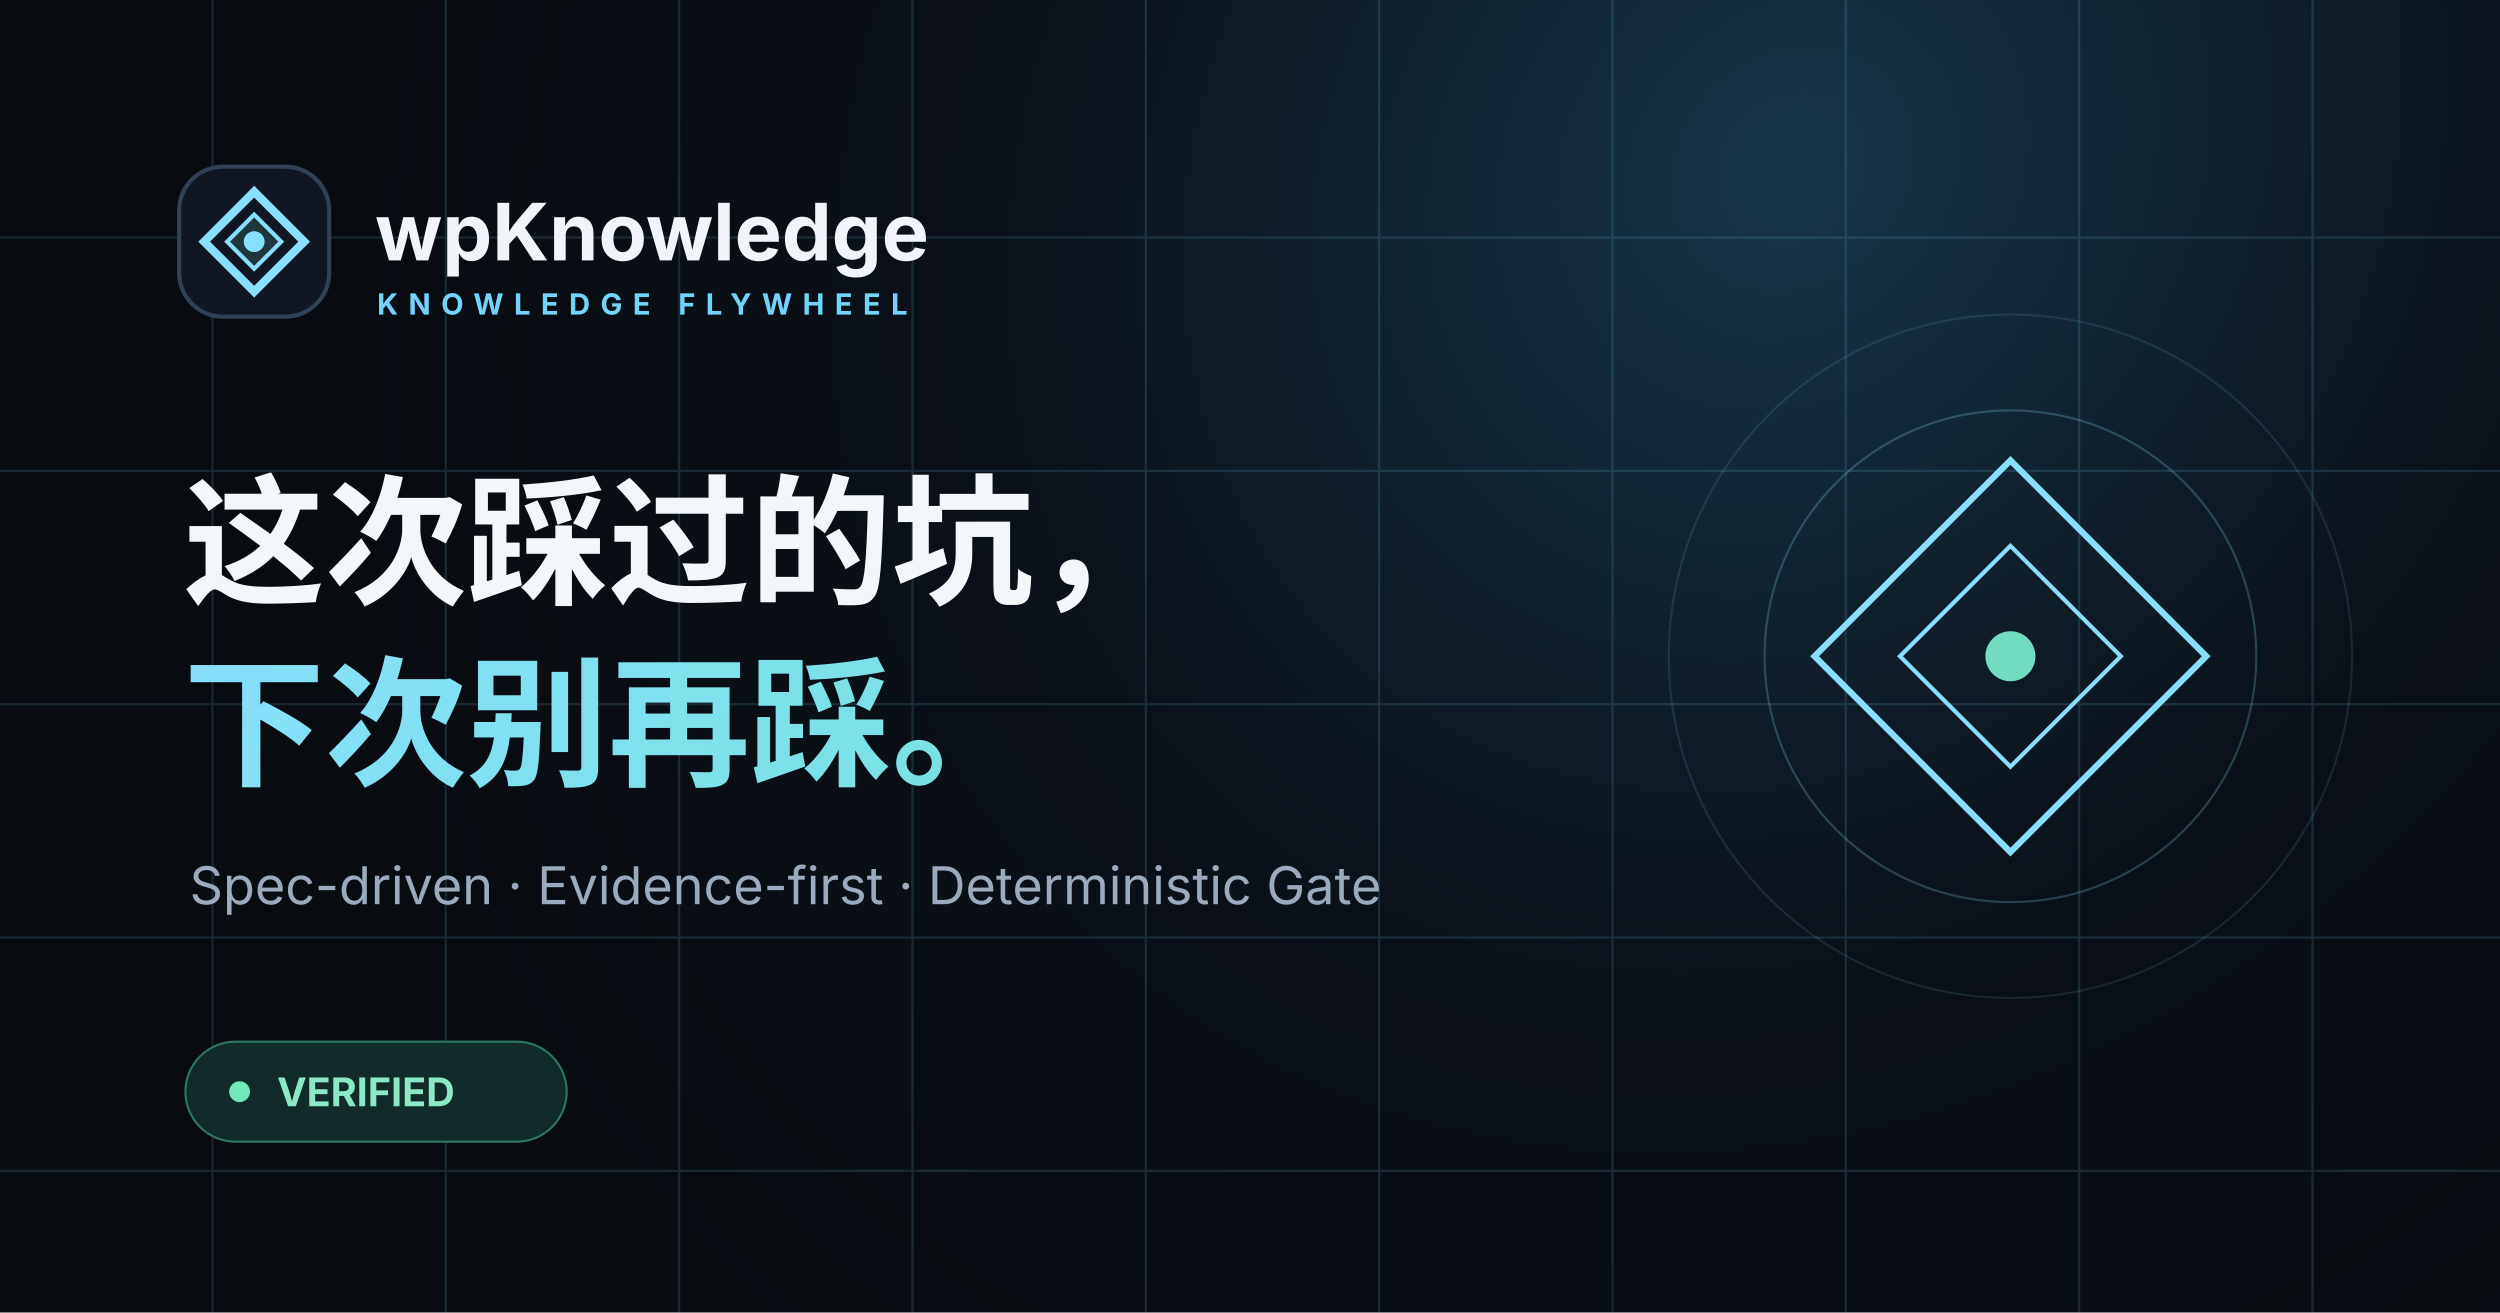
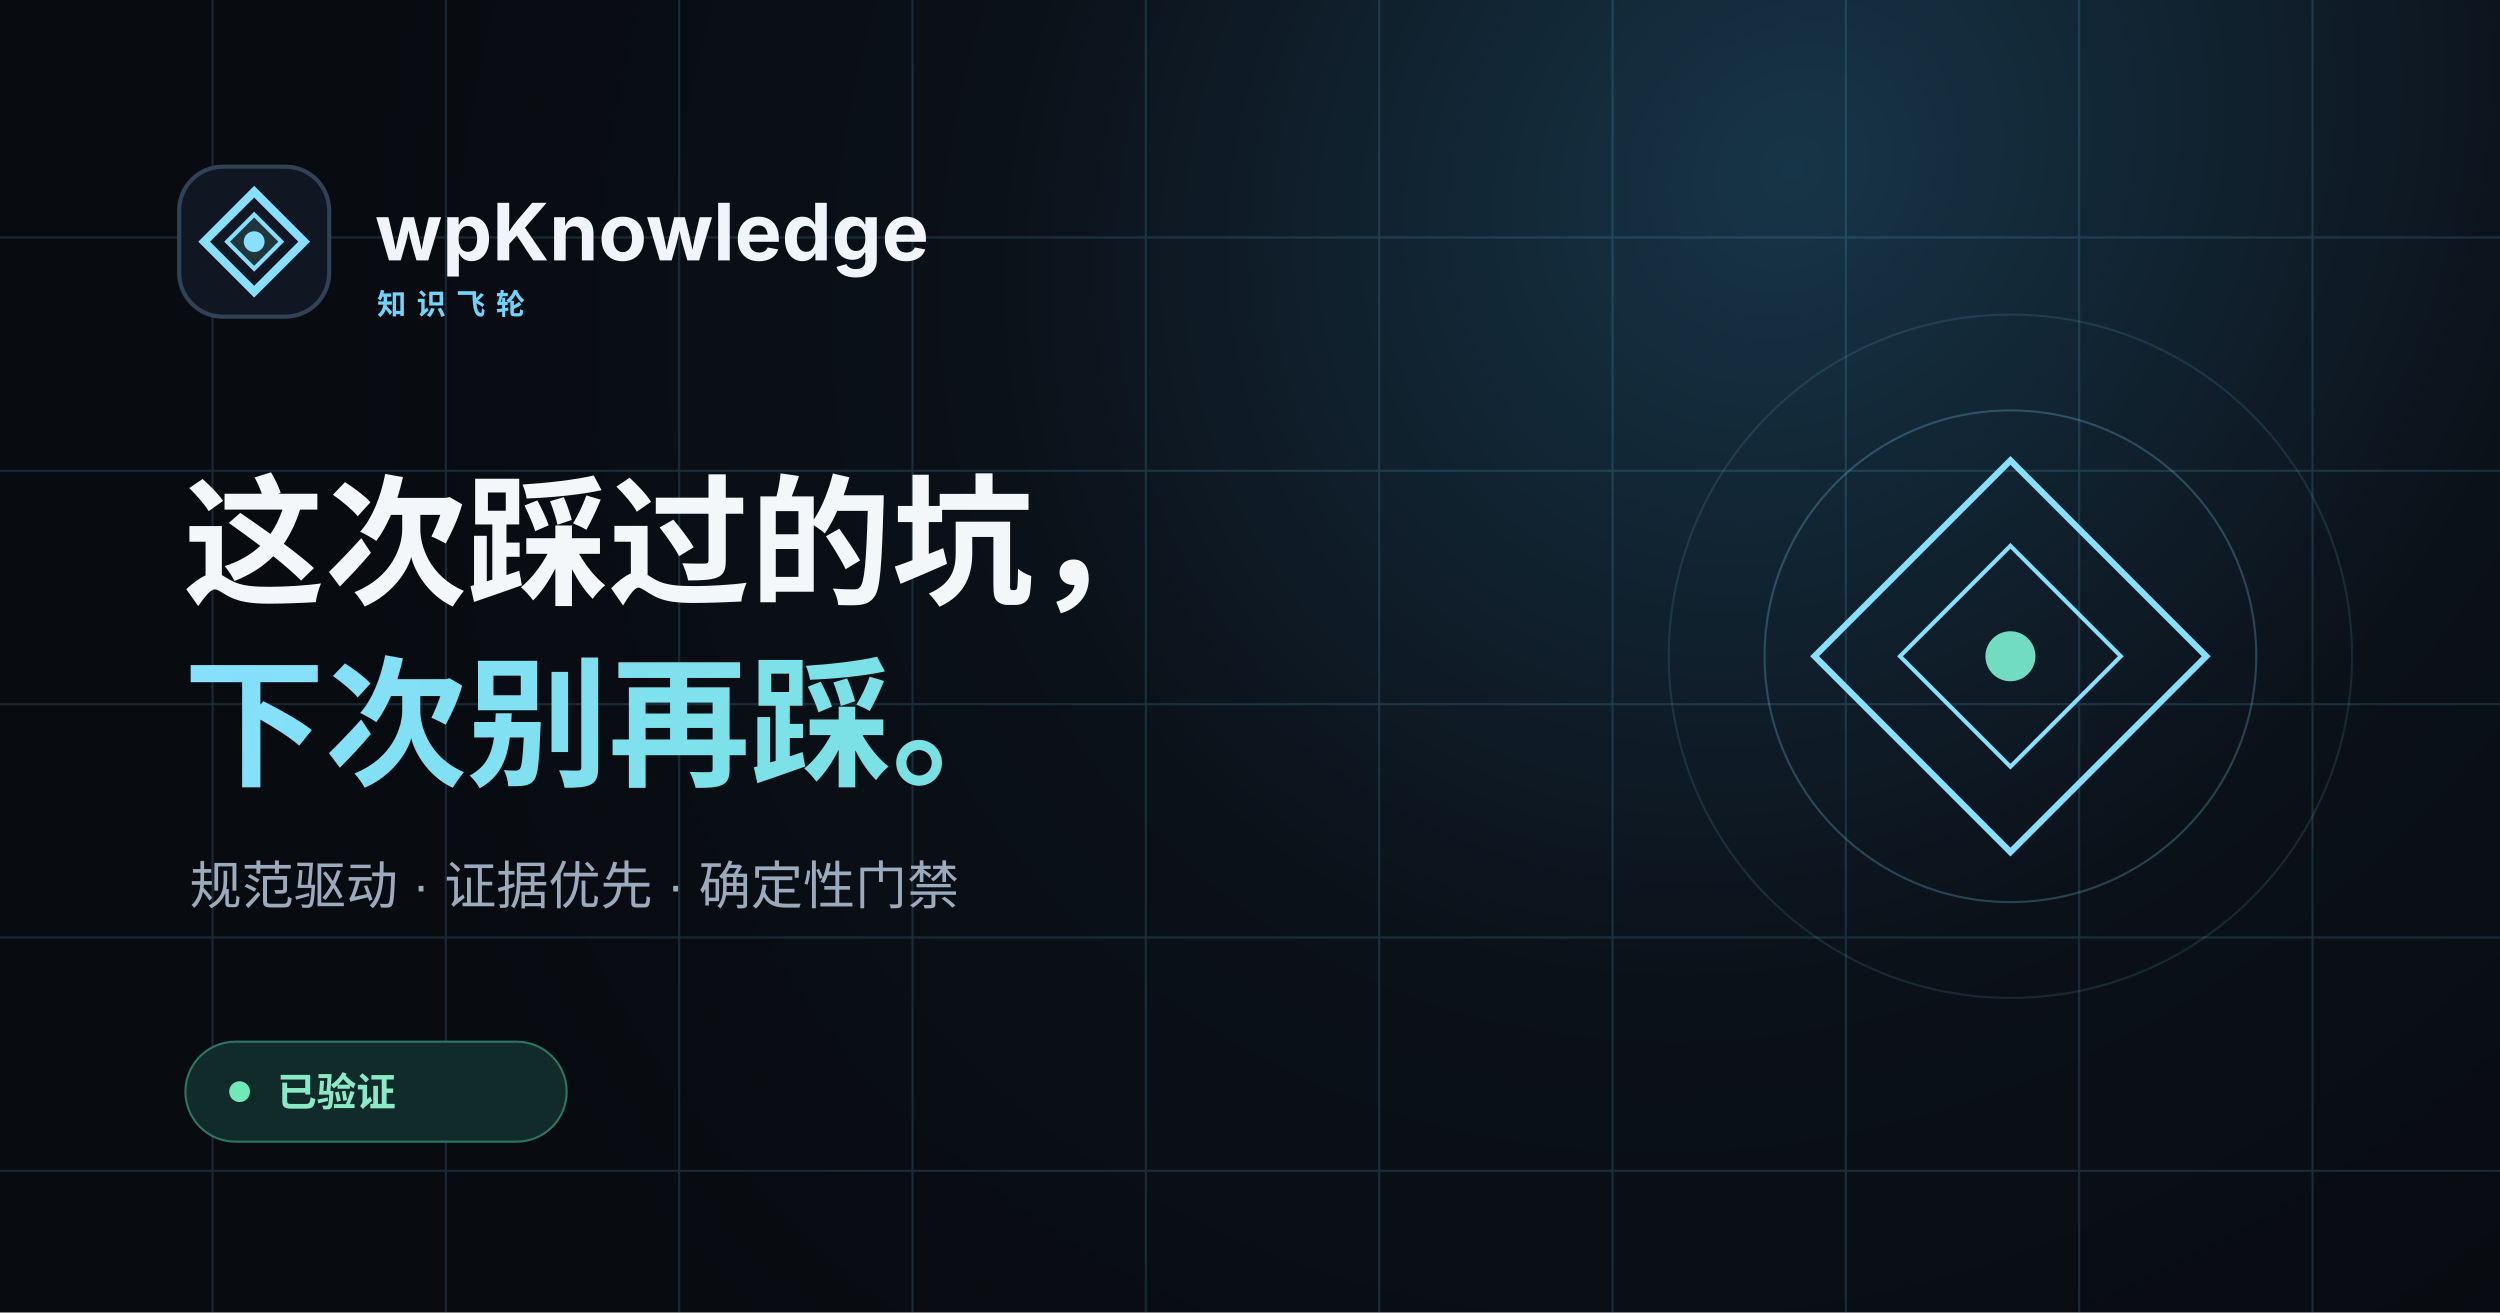
<svg xmlns="http://www.w3.org/2000/svg" width="1200" height="630" viewBox="0 0 1200 630" role="img" aria-labelledby="title desc">
  <defs>
    <radialGradient id="bg" cx="0" cy="0" r="1" gradientTransform="translate(864 80) rotate(132) scale(760 650)" gradientUnits="userSpaceOnUse">
      <stop stop-color="#173548" />
      <stop offset=".55" stop-color="#0B1119" />
      <stop offset="1" stop-color="#080B10" />
    </radialGradient>
    <linearGradient id="accent" x1="163" y1="100" x2="995" y2="550" gradientUnits="userSpaceOnUse">
      <stop stop-color="#88DFFF" />
      <stop offset="1" stop-color="#65E5B9" />
    </linearGradient>
  </defs>
  <rect width="1200" height="630" fill="url(#bg)" />
  <g opacity=".16" stroke="#6FCFF5">
    <path d="M0 114h1200M0 226h1200M0 338h1200M0 450h1200M0 562h1200" />
    <path d="M102 0v630M214 0v630M326 0v630M438 0v630M550 0v630M662 0v630M774 0v630M886 0v630M998 0v630M1110 0v630" />
  </g>
  <g transform="translate(86 80)">
    <rect width="72" height="72" rx="21" fill="#101722" stroke="#314156" stroke-width="2" />
    <path d="M36 12 60 36 36 60 12 36 36 12Z" fill="none" stroke="url(#accent)" stroke-width="4" />
    <path d="m36 23 13 13-13 13-13-13 13-13Z" fill="#72DCC1" fill-opacity=".16" stroke="url(#accent)" stroke-width="2" />
    <circle cx="36" cy="36" r="5" fill="url(#accent)" />
  </g>
  <text x="180" y="125" fill="#F1F5F9" font-family="Inter,Arial,sans-serif" font-size="38" font-weight="700">wpKnowledge</text>
-   <text x="181" y="151" fill="#72D4FA" font-family="Inter,Arial,sans-serif" font-size="14" font-weight="700" letter-spacing="5">KNOWLEDGE FLYWHEEL</text>
+   <text x="181" y="151" fill="#72D4FA" font-family="Microsoft YaHei,Arial,sans-serif" font-size="14" font-weight="700" letter-spacing="5">知识飞轮</text>
  <text x="88" y="285" fill="#F3F7FA" font-family="Inter,Arial,sans-serif" font-size="68" font-weight="700">这次踩过的坑，</text>
  <text x="88" y="372" fill="url(#accent)" font-family="Inter,Arial,sans-serif" font-size="68" font-weight="700">下次别再踩。</text>
-   <text x="91" y="434" fill="#9BAABC" font-family="Inter,Arial,sans-serif" font-size="25">Spec-driven · Evidence-first · Deterministic Gate</text>
+   <text x="91" y="434" fill="#9BAABC" font-family="Microsoft YaHei,Arial,sans-serif" font-size="25">规范驱动 · 证据优先 · 确定性门禁</text>
  <g transform="translate(89 500)">
    <rect width="183" height="48" rx="24" fill="#112B2A" stroke="#2D765F" />
    <circle cx="26" cy="24" r="5" fill="#72E7B7" />
-     <text x="44" y="31" fill="#8CE9C5" font-family="Inter,Arial,sans-serif" font-size="19" font-weight="700">VERIFIED</text>
+     <text x="44" y="31" fill="#8CE9C5" font-family="Microsoft YaHei,Arial,sans-serif" font-size="19" font-weight="700">已验证</text>
  </g>
  <g transform="translate(830 190)" fill="none" stroke="url(#accent)">
    <circle cx="135" cy="125" r="164" opacity=".12" />
    <circle cx="135" cy="125" r="118" opacity=".24" />
    <path d="M135 31 229 125 135 219 41 125 135 31Z" stroke-width="3" />
    <path d="m135 72 53 53-53 53-53-53 53-53Z" stroke-width="2" />
    <circle cx="135" cy="125" r="12" fill="#72DCC1" stroke="none" />
  </g>
</svg>
